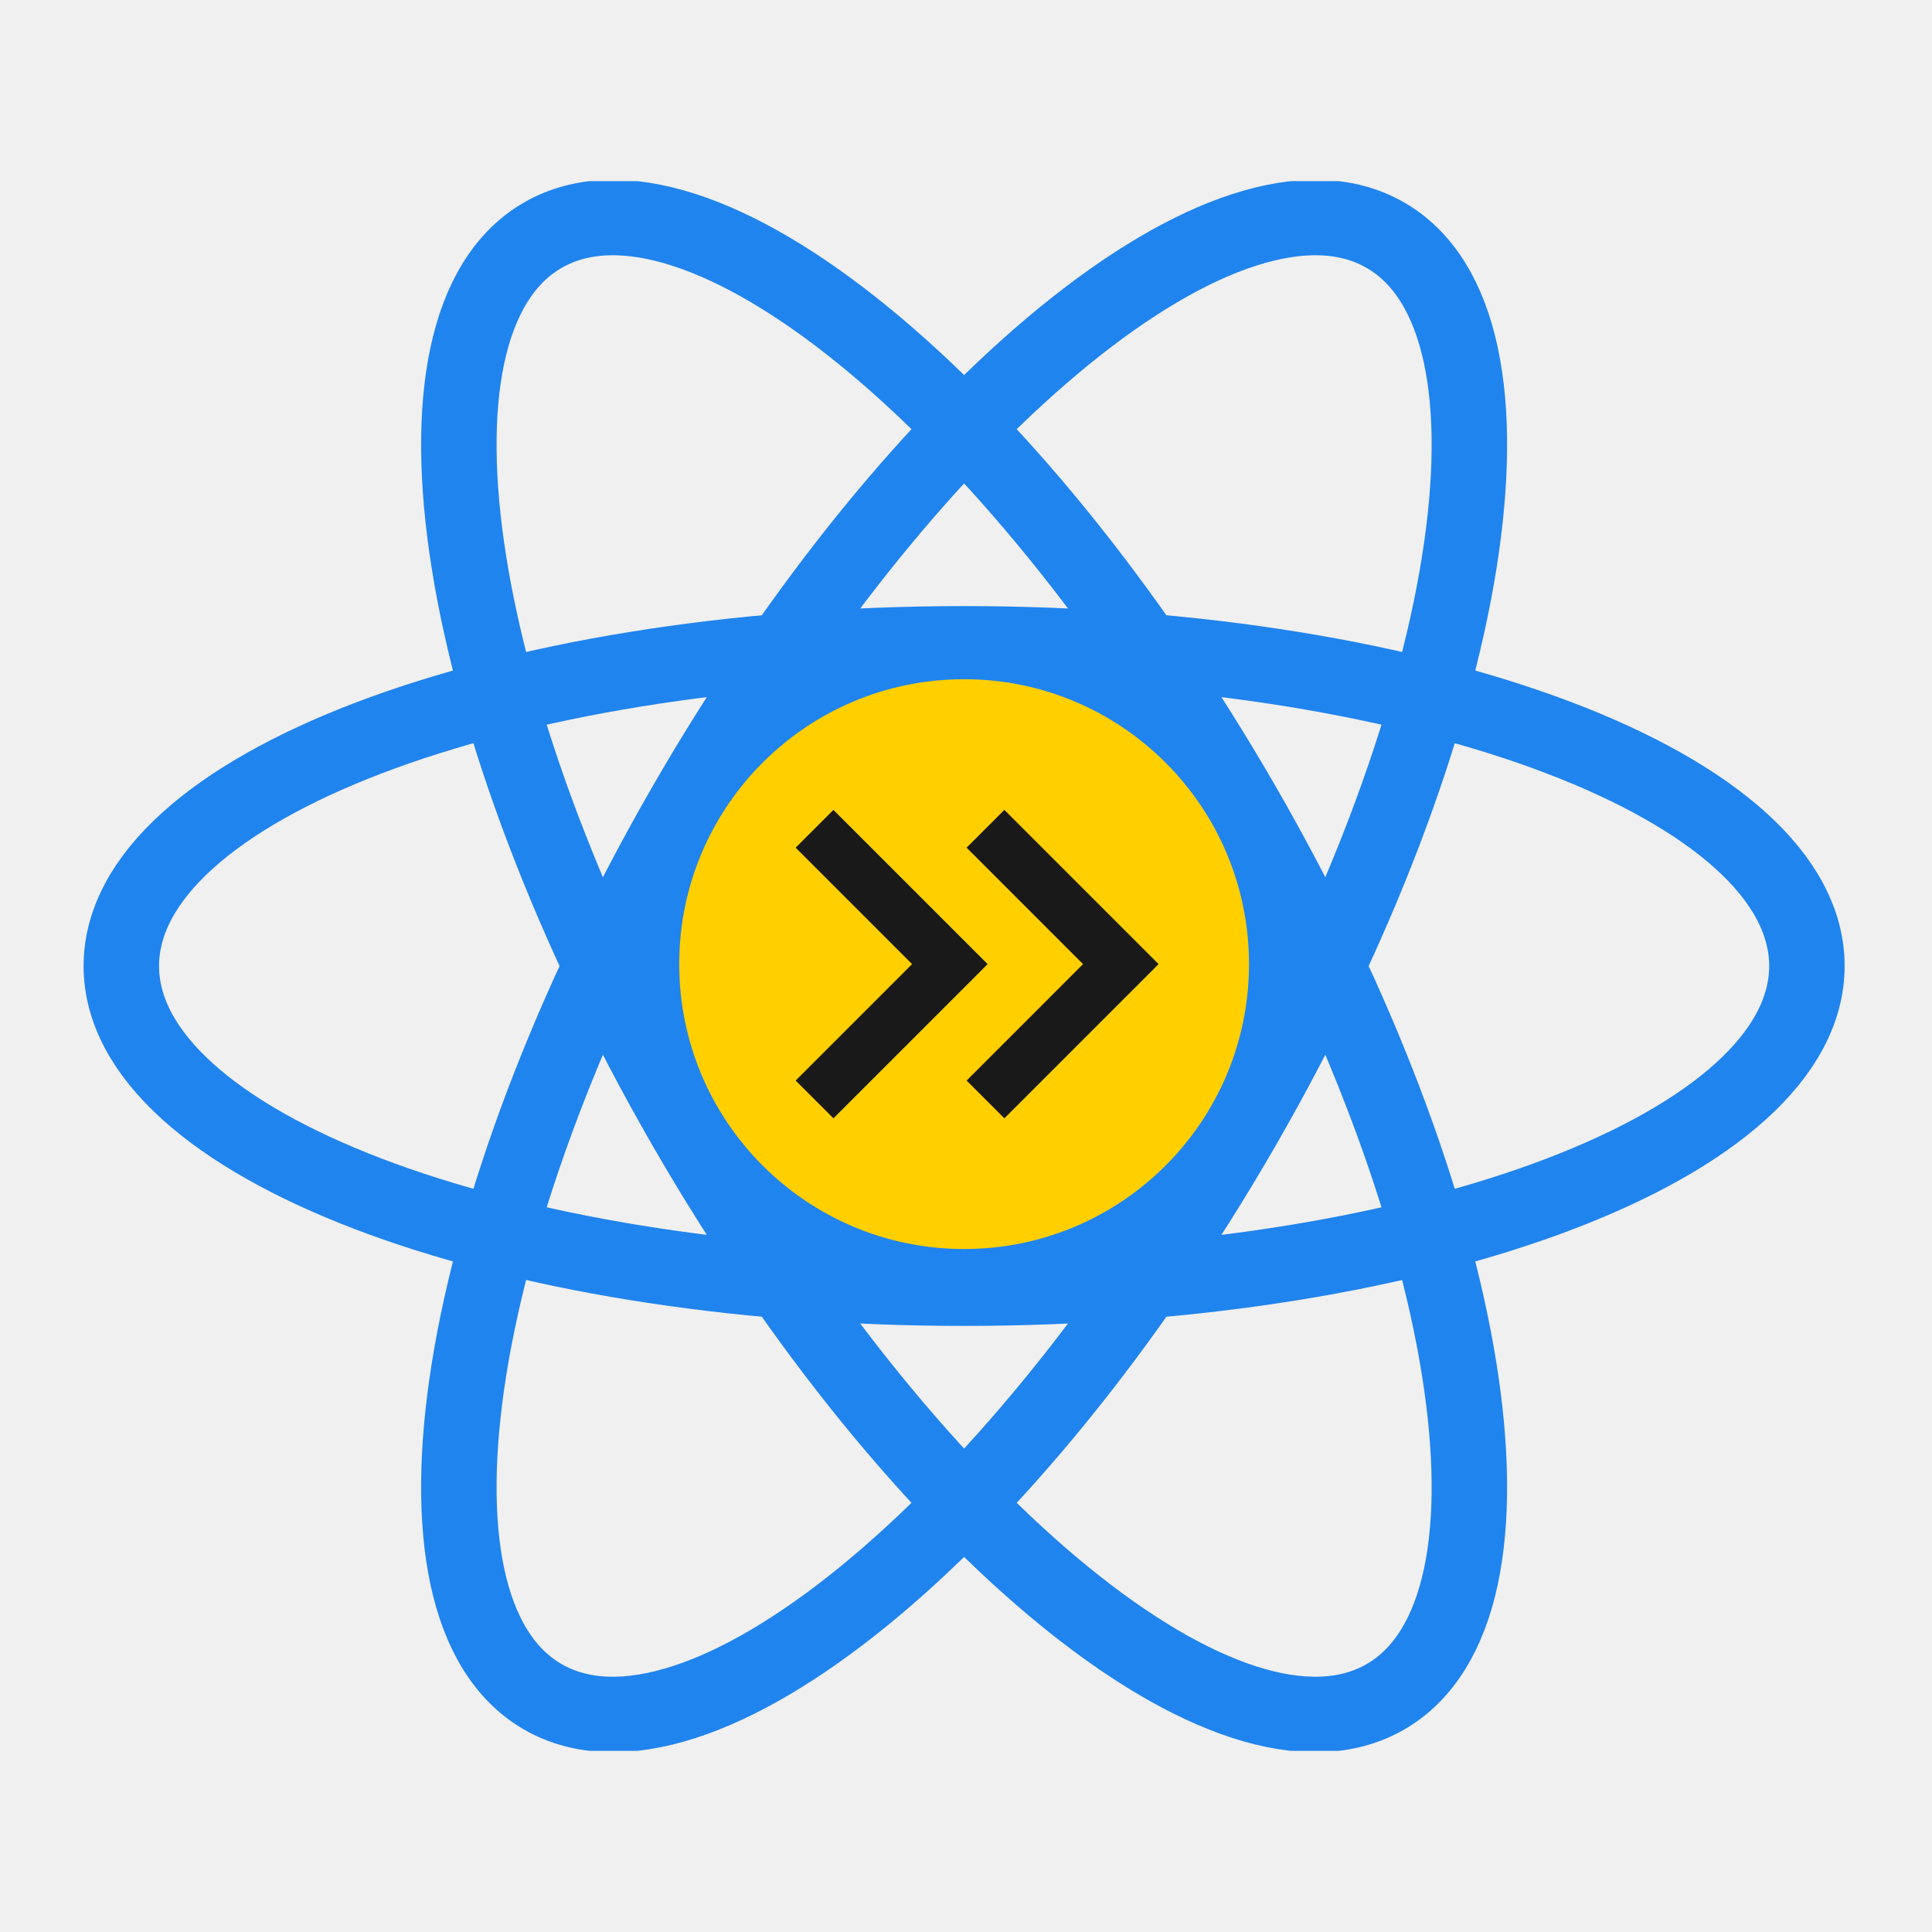
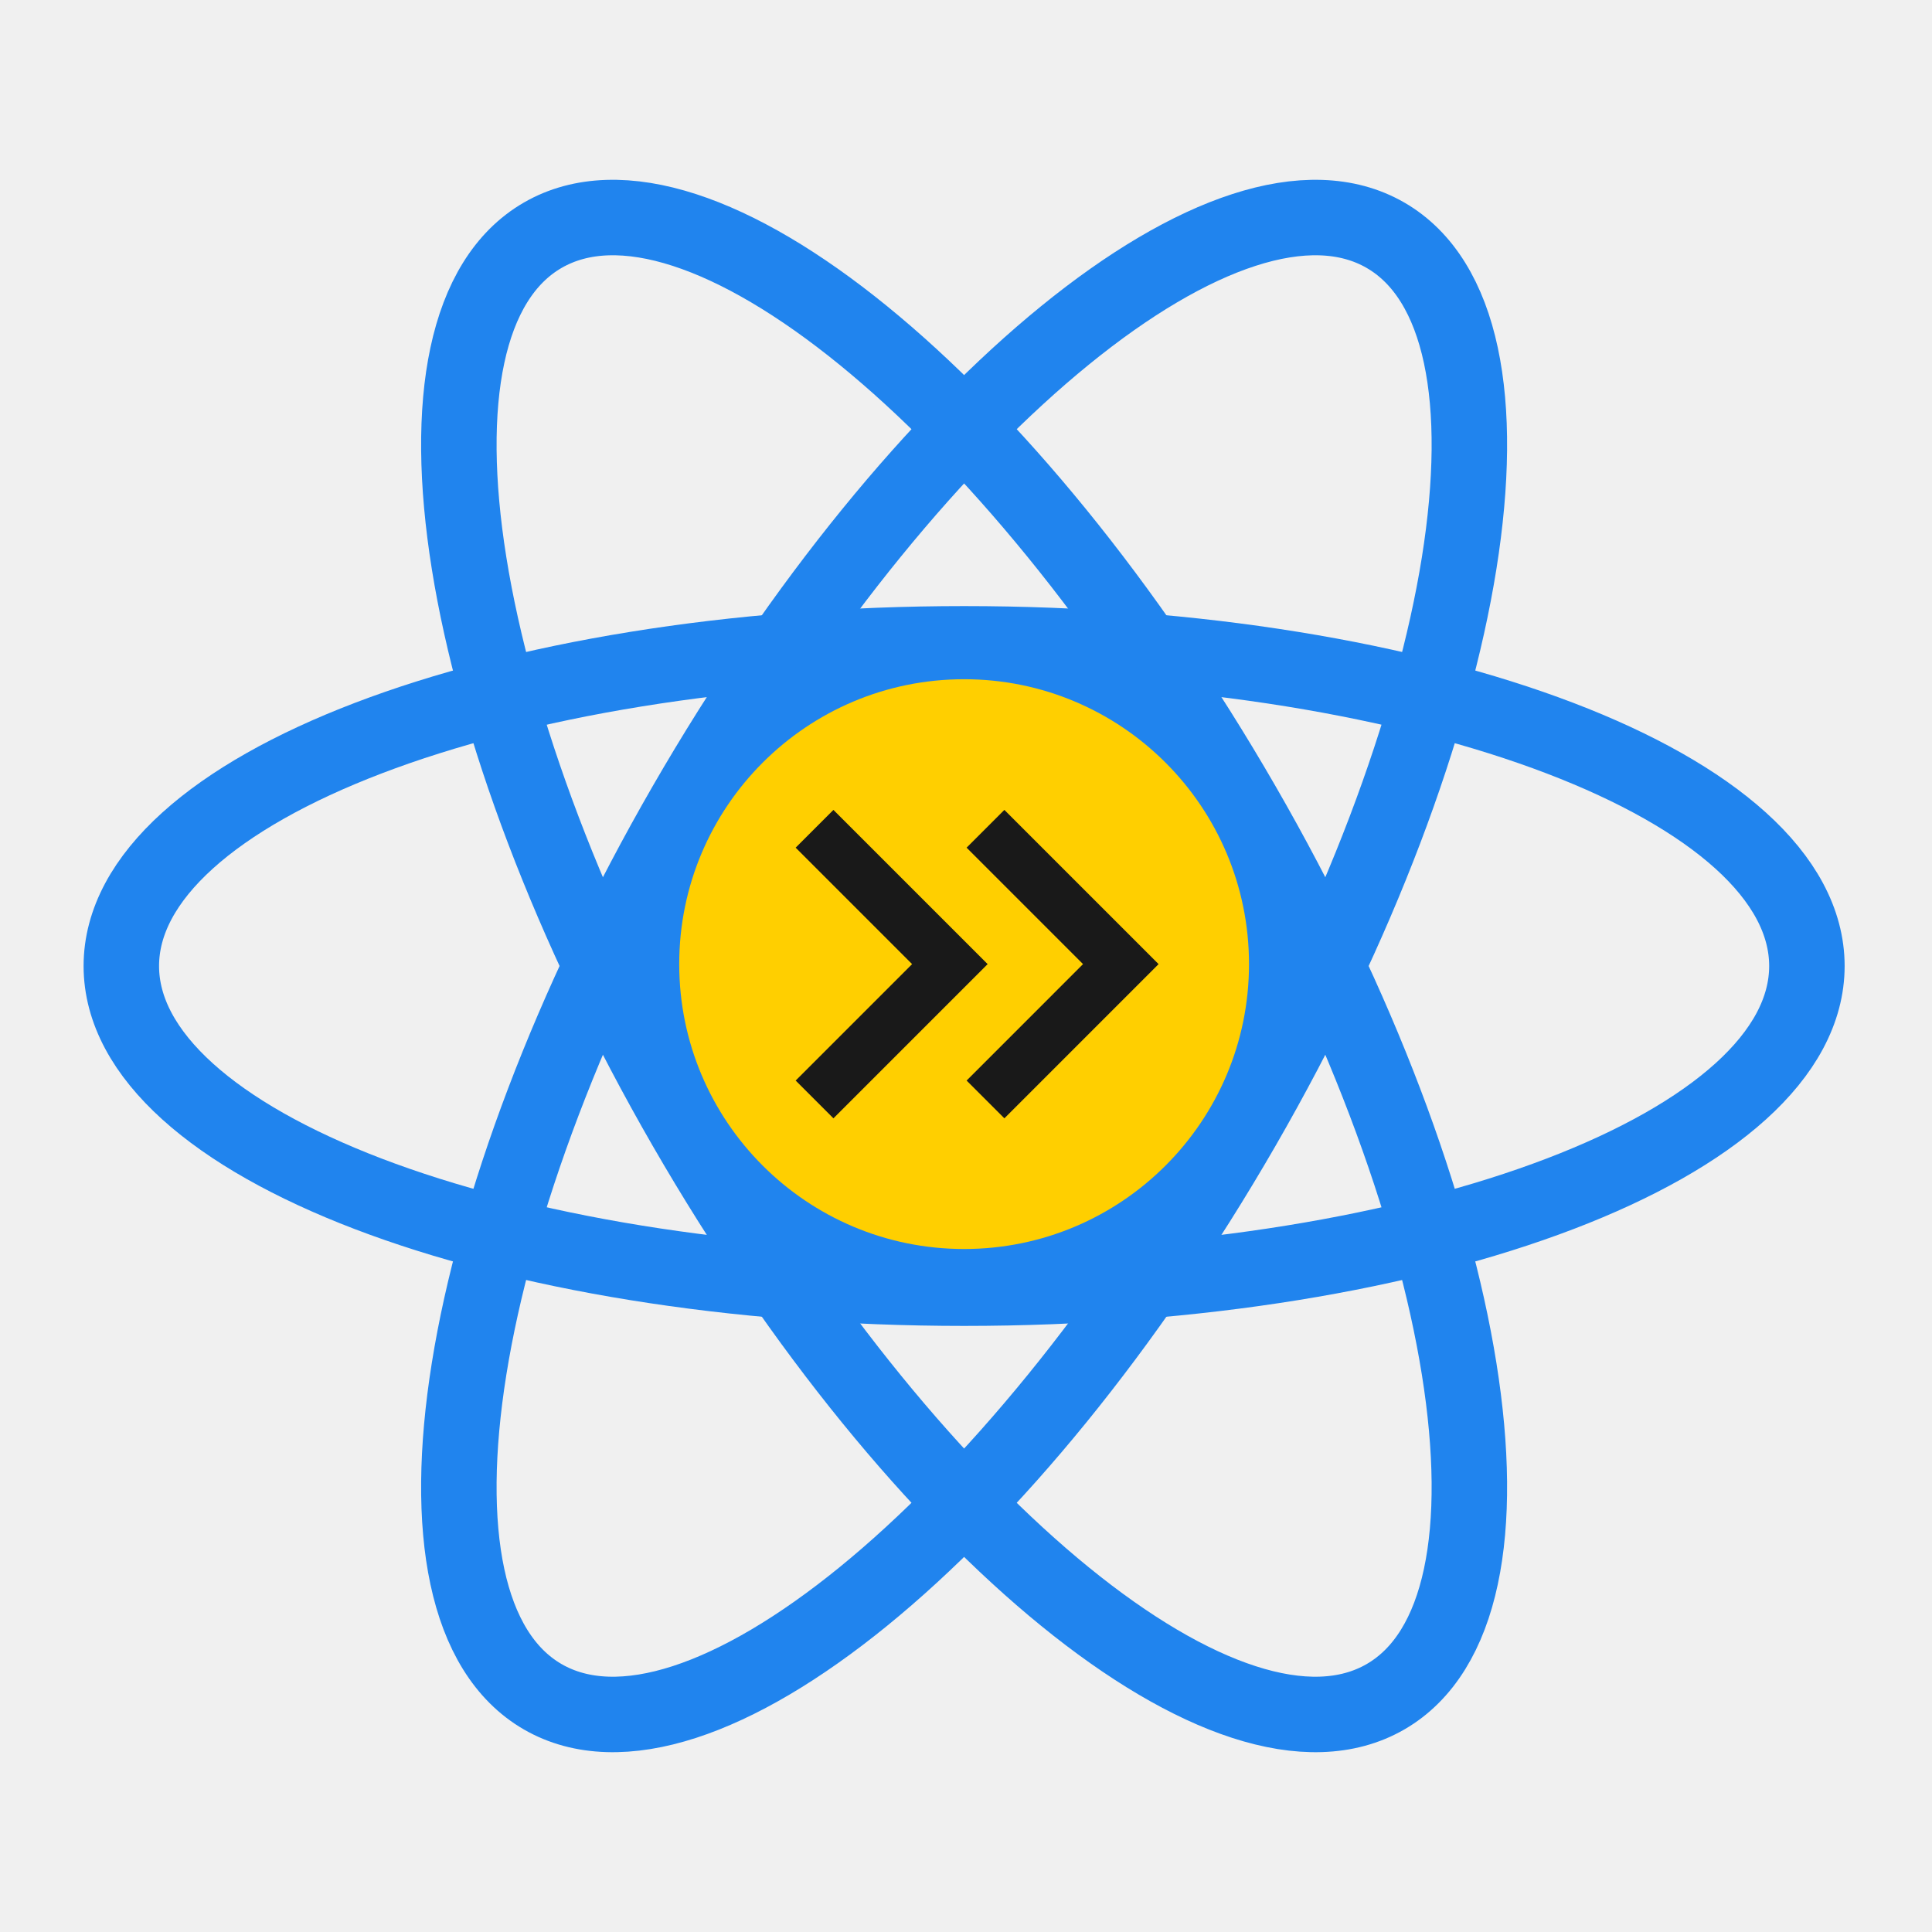
<svg xmlns="http://www.w3.org/2000/svg" width="512" height="512" viewBox="0 0 512 512" fill="none">
+   <path d="M255.5 341.381C378.852 341.381 478.848 303.155 478.848 256C478.848 208.845 378.852 170.619 255.5 170.619C132.148 170.619 32.152 208.845 32.152 256C32.152 303.155 132.148 341.381 255.5 341.381Z" stroke="#2084EE" stroke-width="20" />
+   <path d="M181.647 298.691C243.323 405.645 326.386 473.236 367.174 449.659C407.962 426.081 391.029 320.264 329.353 213.309C267.677 106.355 184.614 38.764 143.826 62.341C103.038 85.919 119.971 191.736 181.647 298.691Z" stroke="#2084EE" stroke-width="20" />
+   <path d="M181.647 213.309C119.971 320.264 103.038 426.081 143.826 449.659C184.614 473.236 267.677 405.645 329.353 298.691C391.029 191.736 407.962 85.919 367.174 62.341C326.386 38.764 243.323 106.355 181.647 213.309Z" stroke="#2084EE" stroke-width="20" />
+   <path d="M256 347C306.258 347 347 306.258 347 256C347 205.742 306.258 165 256 165C205.742 165 165 205.742 165 256C165 306.258 205.742 347 256 347Z" fill="#2084EE" />
  <g clip-path="url(#clip0_103_4)">
-     <path d="M258.5 346C307.377 346 347 306.153 347 257C347 207.847 307.377 168 258.5 168C209.623 168 170 207.847 170 257C170 306.153 209.623 346 258.5 346Z" fill="#2084EE" />
-     <path d="M255.5 341.381C378.852 341.381 478.848 303.155 478.848 256C478.848 208.845 378.852 170.619 255.5 170.619C132.148 170.619 32.152 208.845 32.152 256C32.152 303.155 132.148 341.381 255.5 341.381Z" stroke="#2084EE" stroke-width="20" />
-     <path d="M181.647 298.691C243.323 405.645 326.386 473.236 367.174 449.659C407.962 426.081 391.029 320.264 329.353 213.309C267.677 106.355 184.614 38.764 143.826 62.341C103.038 85.919 119.971 191.736 181.647 298.691Z" stroke="#2084EE" stroke-width="20" />
-     <path d="M181.647 213.309C119.971 320.264 103.038 426.081 143.826 449.659C184.614 473.236 267.677 405.645 329.353 298.691C391.029 191.736 407.962 85.919 367.174 62.341C326.386 38.764 243.323 106.355 181.647 213.309Z" stroke="#2084EE" stroke-width="20" />
-     <g clip-path="url(#clip1_103_4)">
-       <path d="M255.5 331C297.198 331 331 297.198 331 255.5C331 213.802 297.198 180 255.5 180C213.802 180 180 213.802 180 255.5C180 297.198 213.802 331 255.5 331Z" fill="#FFCF00" />
-       <path d="M220.868 214.633L261.735 255.5L220.868 296.367L210.858 286.358L241.715 255.5L210.858 224.642L220.868 214.633ZM266.168 214.633L307.035 255.5L266.168 296.367L256.158 286.358L287.015 255.5L256.158 224.642L266.168 214.633Z" fill="#191919" />
-     </g>
+     <path d="M255.5 331C297.198 331 331 297.198 331 255.5C331 213.802 297.198 180 255.5 180C213.802 180 180 213.802 180 255.5C180 297.198 213.802 331 255.5 331Z" fill="#FFCF00" />
+     <path d="M220.868 214.633L261.735 255.5L220.868 296.367L210.858 286.358L241.715 255.5L210.858 224.642L220.868 214.633ZM266.168 214.633L307.035 255.5L266.168 296.367L256.158 286.358L287.015 255.5L256.158 224.642L266.168 214.633Z" fill="#191919" />
  </g>
  <defs>
    <clipPath id="clip0_103_4">
-       <rect width="467" height="416" fill="white" transform="translate(22 48)" />
-     </clipPath>
-     <clipPath id="clip1_103_4">
      <rect width="151" height="151" fill="white" transform="translate(180 180)" />
    </clipPath>
  </defs>
</svg>
